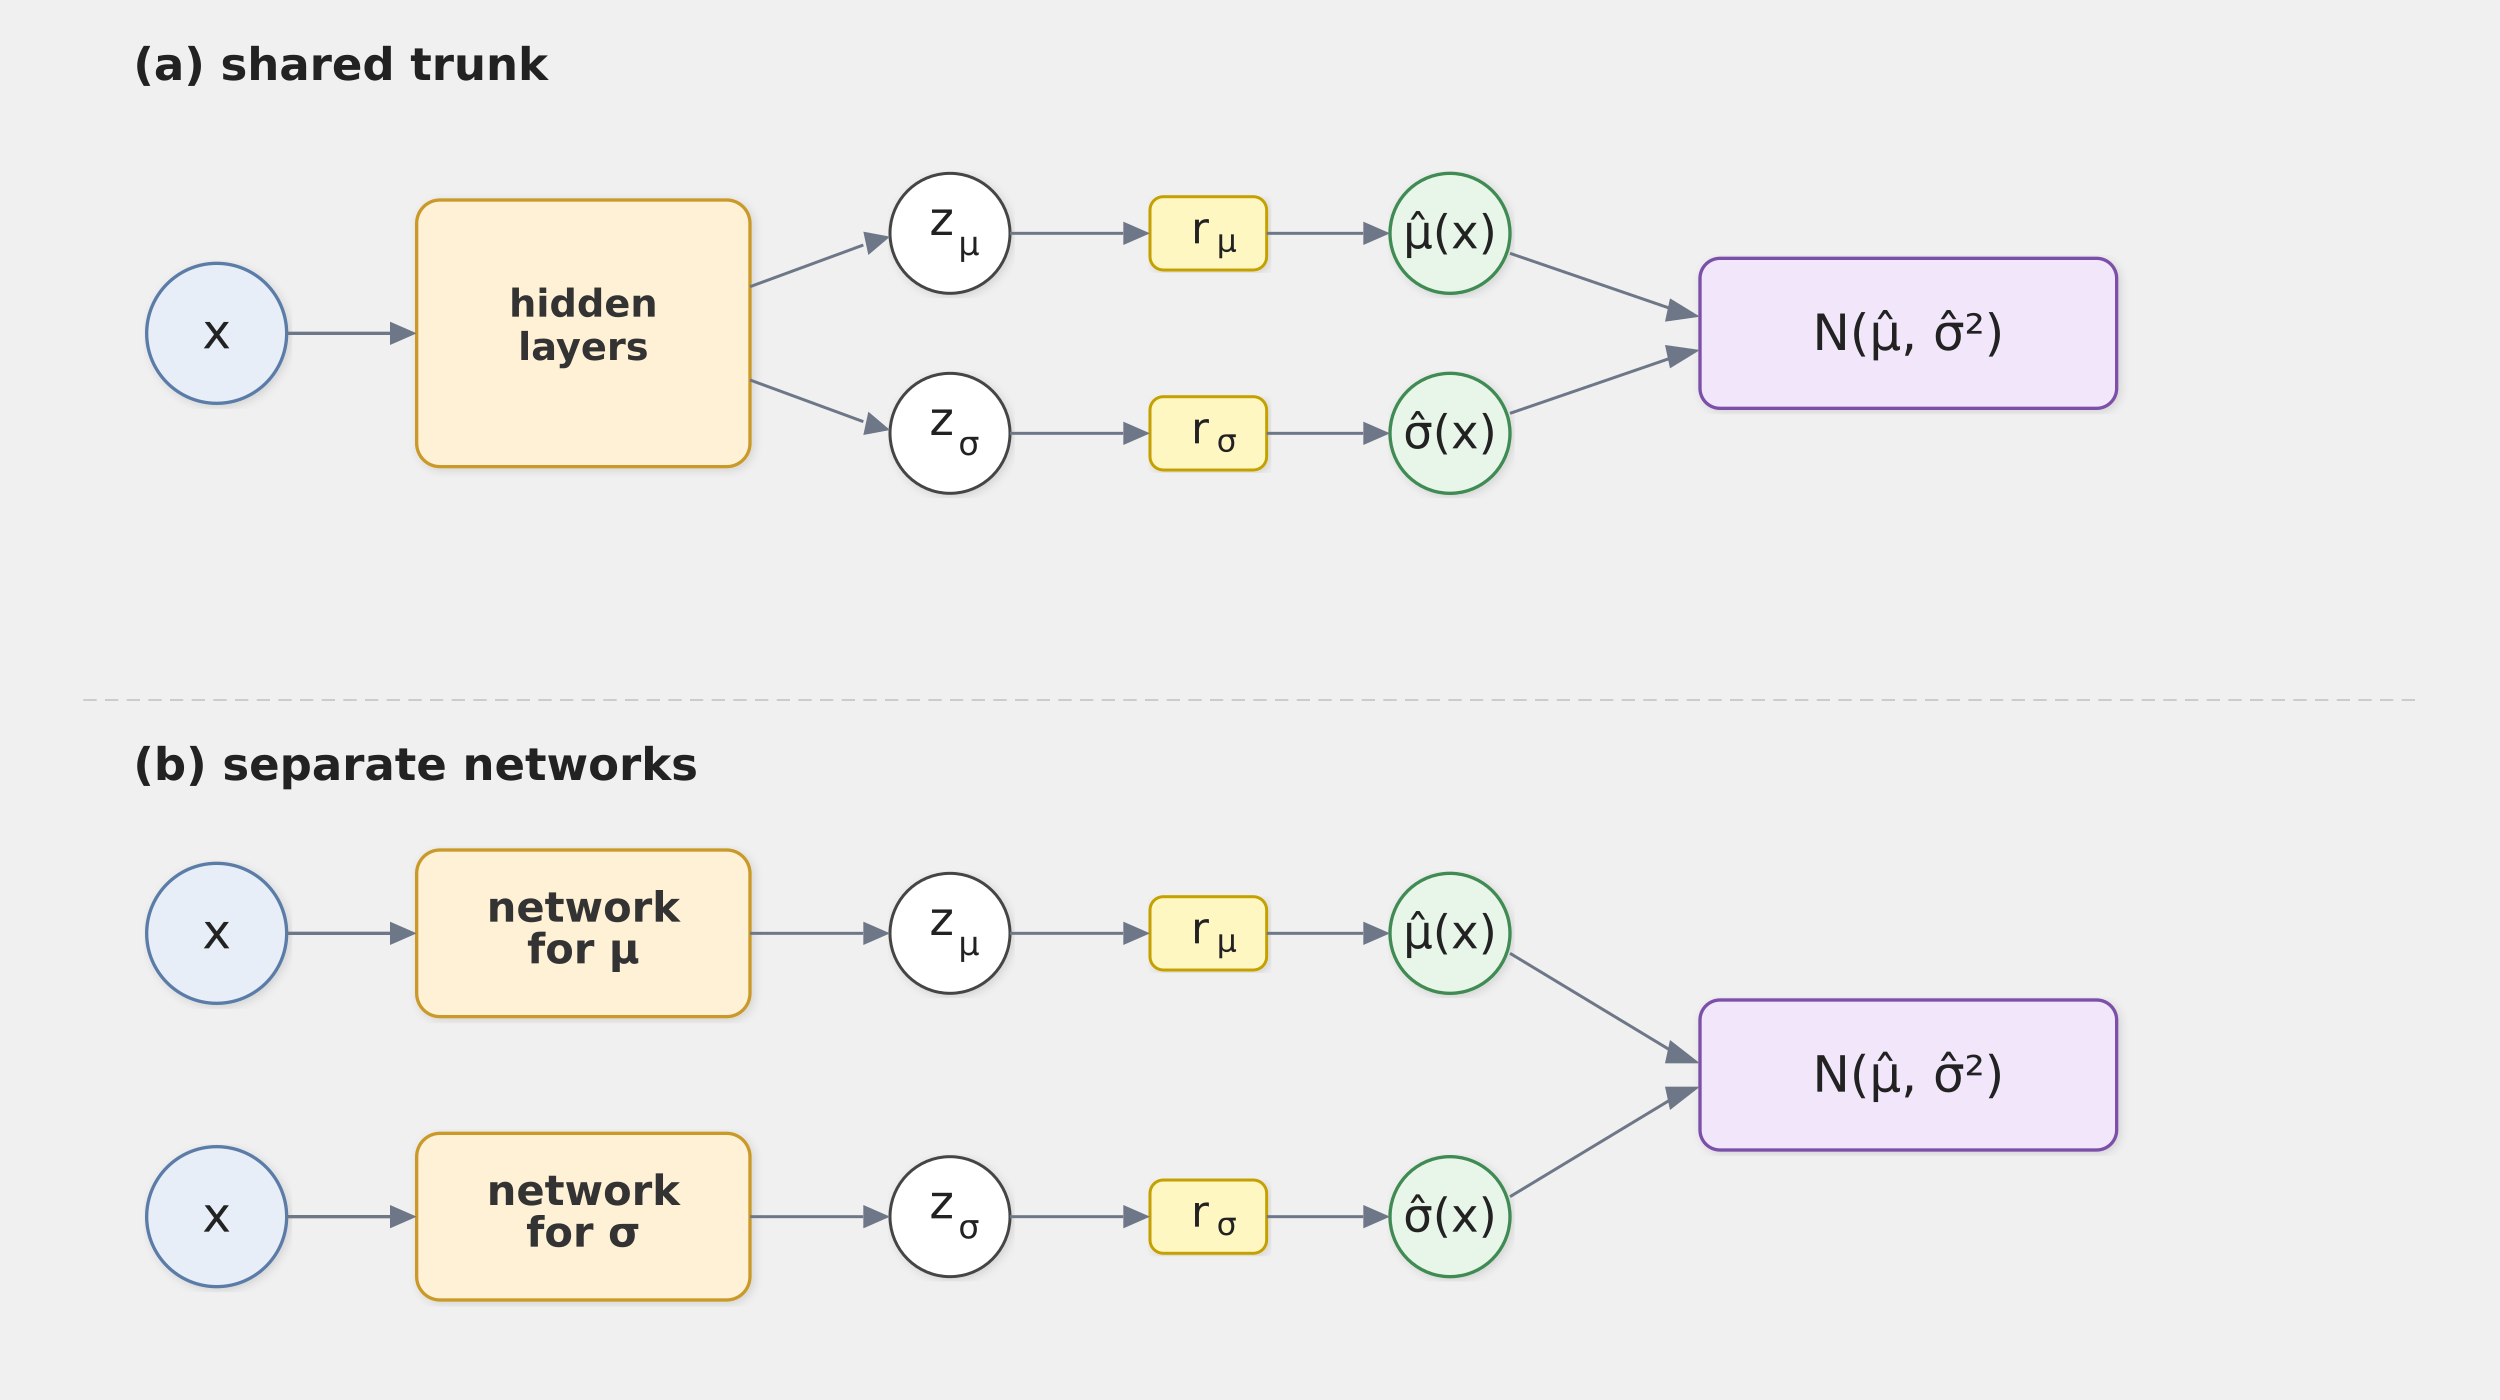
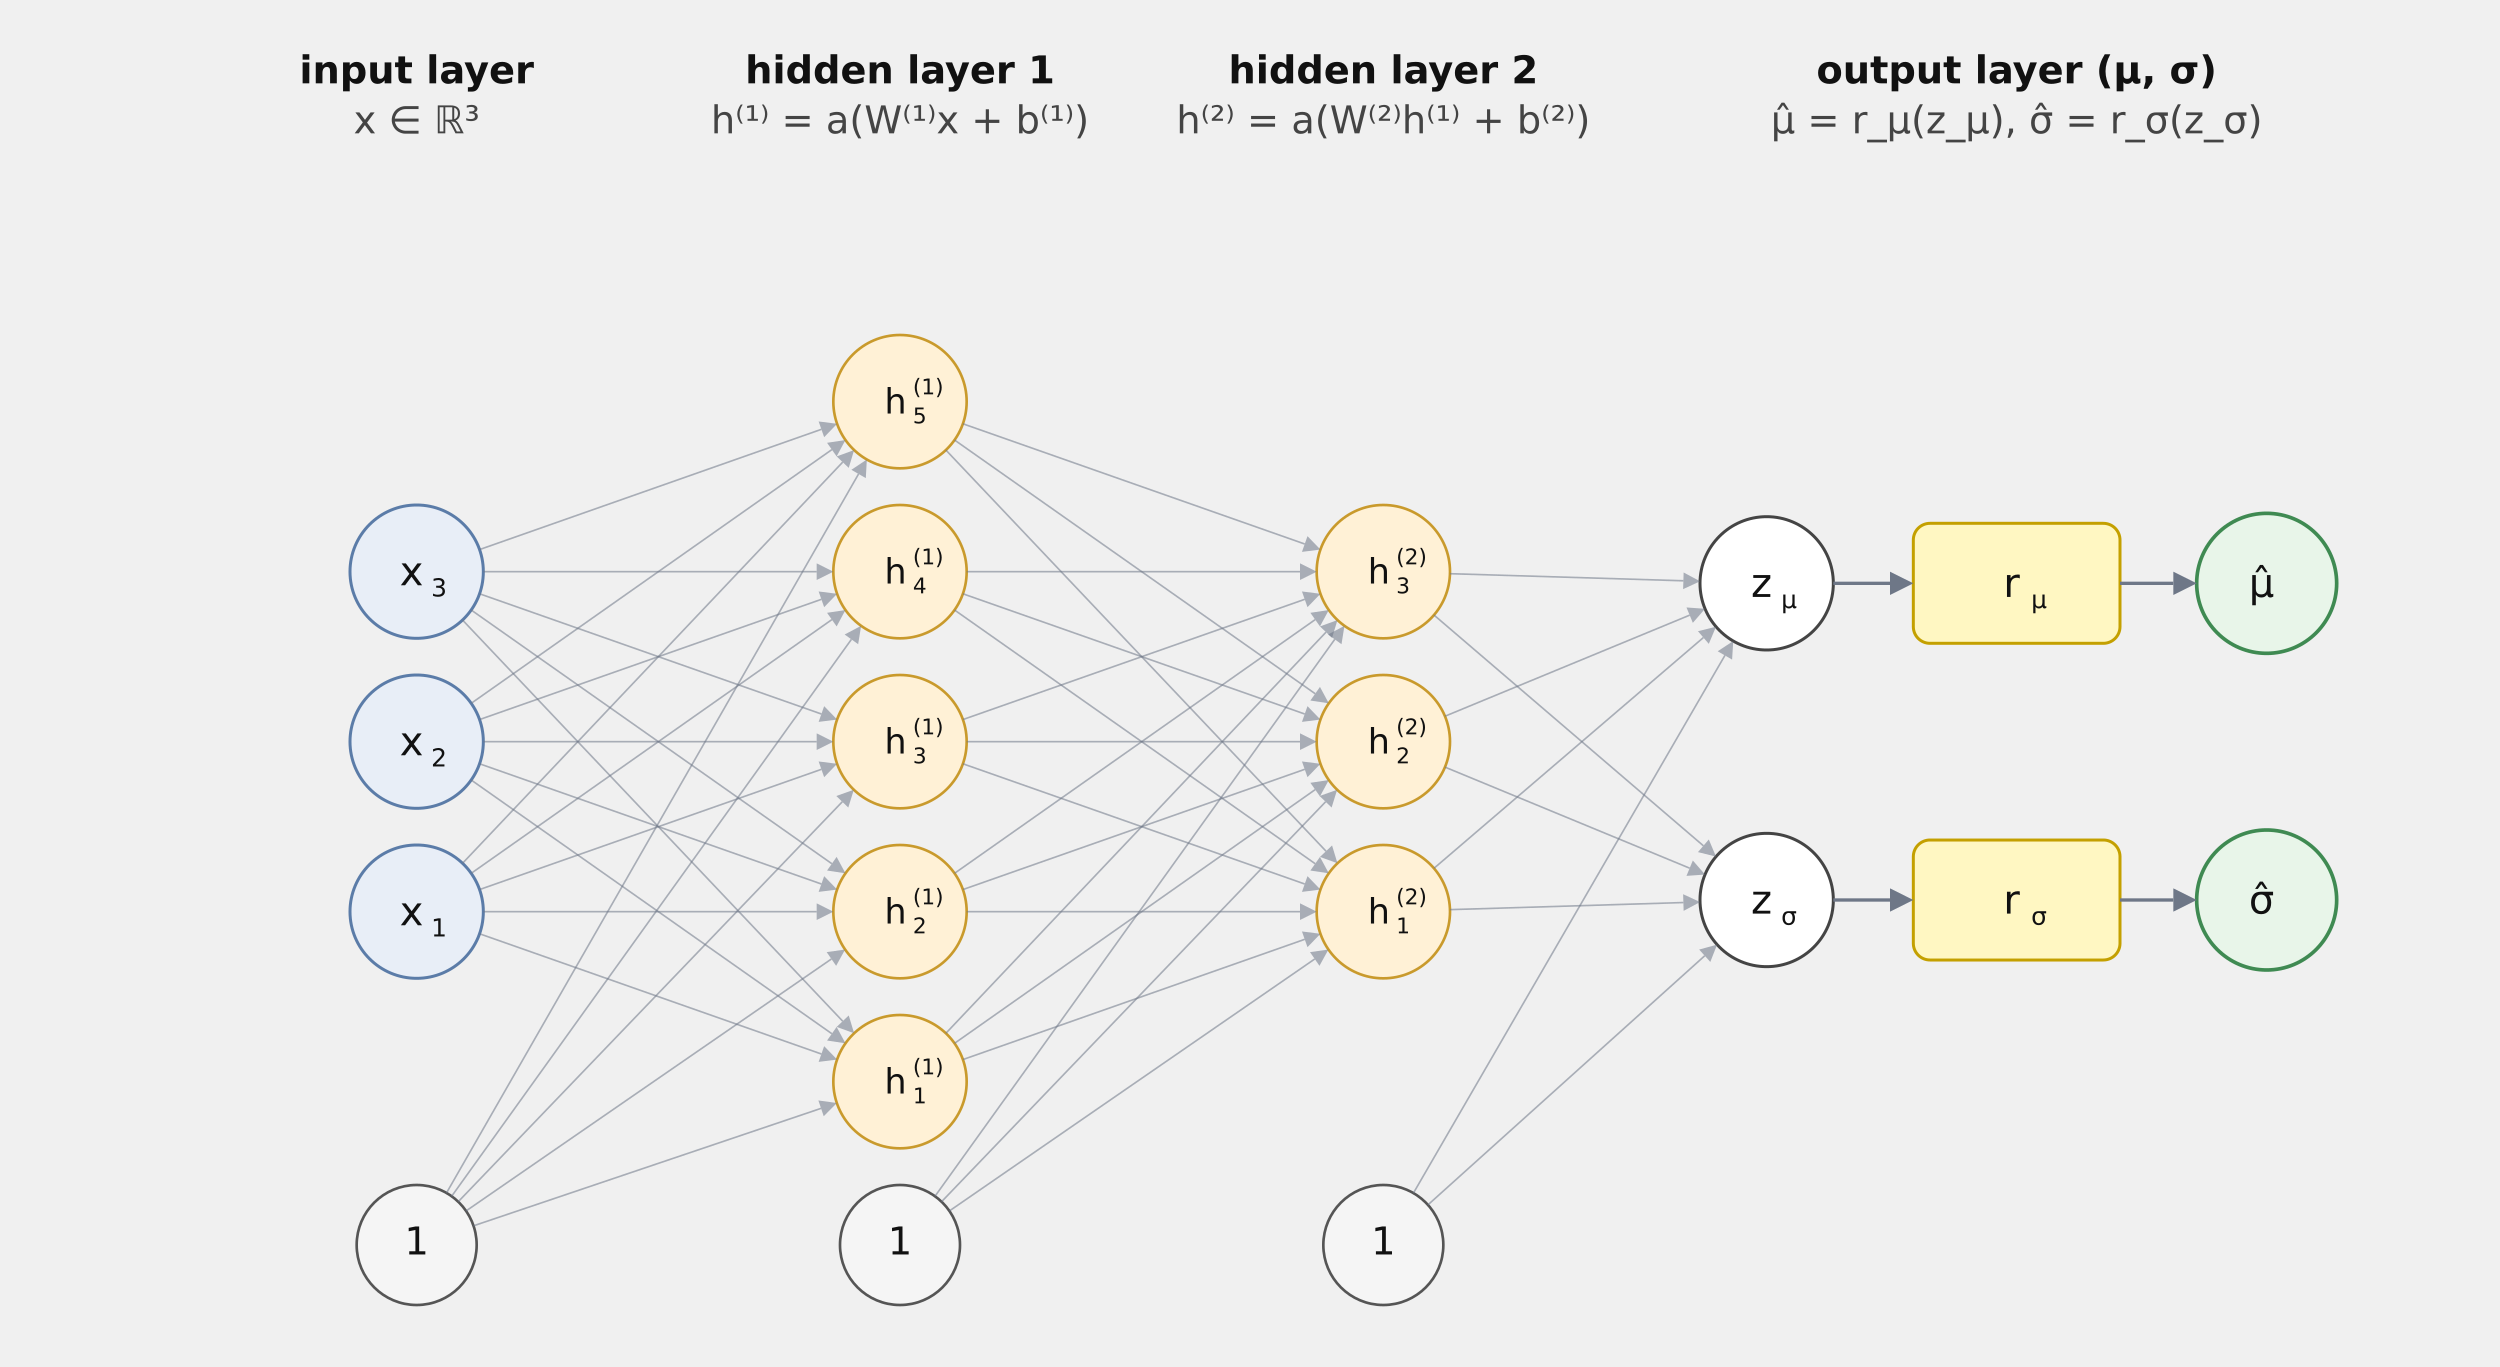
- <svg xmlns="http://www.w3.org/2000/svg" width="1500" height="840" viewBox="0 0 1500 840" font-family="DejaVu Sans">
-   <defs>
-     <filter id="shadow" x="-4%" y="-4%" width="108%" height="108%">
-       <feDropShadow dx="1.5" dy="1.5" stdDeviation="2.5" flood-opacity="0.12" />
-     </filter>
-   </defs>
-   <text x="80" y="48" font-size="27" font-weight="bold" fill="#222">(a) shared trunk</text>
-   <circle cx="130" cy="200" r="42" fill="#E8EEF7" stroke="#5B7CA8" stroke-width="2" filter="url(#shadow)" />
-   <text x="130" y="209" text-anchor="middle" font-size="29" fill="#222">x</text>
-   <rect x="250" y="120" width="200" height="160" rx="14" fill="#FFF1D6" stroke="#C99A2C" stroke-width="2" filter="url(#shadow)" />
-   <text x="350" y="190" text-anchor="middle" font-size="23" font-weight="bold" fill="#333">hidden</text>
-   <text x="350" y="216" text-anchor="middle" font-size="23" font-weight="bold" fill="#333">layers</text>
-   <line x1="172" y1="200" x2="234" y2="200" stroke="#6E7787" stroke-width="2" />
-   <polygon points="250,200 234,193 234,207" fill="#6E7787" />
-   <circle cx="570" cy="140" r="36" fill="white" stroke="#444" stroke-width="1.8" filter="url(#shadow)" />
-   <text x="565" y="141" text-anchor="middle" font-size="28" fill="#222">z</text>
-   <text x="575" y="153" text-anchor="start" font-size="20" fill="#222">μ</text>
-   <circle cx="570" cy="260" r="36" fill="white" stroke="#444" stroke-width="1.8" filter="url(#shadow)" />
-   <text x="565" y="261" text-anchor="middle" font-size="28" fill="#222">z</text>
-   <text x="575" y="273" text-anchor="start" font-size="20" fill="#222">σ</text>
-   <line x1="450" y1="172" x2="518" y2="147" stroke="#6E7787" stroke-width="1.8" />
-   <polygon points="534,142 518,139 521,153" fill="#6E7787" />
-   <line x1="450" y1="228" x2="518" y2="253" stroke="#6E7787" stroke-width="1.8" />
-   <polygon points="534,258 521,247 518,261" fill="#6E7787" />
-   <rect x="690" y="118" width="70" height="44" rx="8" fill="#FFF7C2" stroke="#C4A000" stroke-width="1.8" filter="url(#shadow)" />
-   <text x="720" y="146" text-anchor="middle" font-size="26" fill="#222">r</text>
-   <text x="730" y="151" text-anchor="start" font-size="19" fill="#222">μ</text>
-   <rect x="690" y="238" width="70" height="44" rx="8" fill="#FFF7C2" stroke="#C4A000" stroke-width="1.8" filter="url(#shadow)" />
-   <text x="720" y="266" text-anchor="middle" font-size="26" fill="#222">r</text>
-   <text x="730" y="271" text-anchor="start" font-size="19" fill="#222">σ</text>
-   <line x1="606" y1="140" x2="674" y2="140" stroke="#6E7787" stroke-width="1.8" />
-   <polygon points="690,140 674,133 674,147" fill="#6E7787" />
-   <line x1="606" y1="260" x2="674" y2="260" stroke="#6E7787" stroke-width="1.8" />
-   <polygon points="690,260 674,253 674,267" fill="#6E7787" />
-   <circle cx="870" cy="140" r="36" fill="#E8F5E9" stroke="#3F8A52" stroke-width="2" filter="url(#shadow)" />
-   <text x="870" y="149" text-anchor="middle" font-size="28" fill="#222">μ̂(x)</text>
-   <circle cx="870" cy="260" r="36" fill="#E8F5E9" stroke="#3F8A52" stroke-width="2" filter="url(#shadow)" />
-   <text x="870" y="269" text-anchor="middle" font-size="28" fill="#222">σ̂(x)</text>
-   <line x1="760" y1="140" x2="818" y2="140" stroke="#6E7787" stroke-width="1.8" />
-   <polygon points="834,140 818,133 818,147" fill="#6E7787" />
-   <line x1="760" y1="260" x2="818" y2="260" stroke="#6E7787" stroke-width="1.8" />
-   <polygon points="834,260 818,253 818,267" fill="#6E7787" />
-   <rect x="1020" y="155" width="250" height="90" rx="12" fill="#F1E6FA" stroke="#7B4FA8" stroke-width="2" filter="url(#shadow)" />
-   <text x="1145" y="210" text-anchor="middle" font-size="30" fill="#222">N(μ̂, σ̂²)</text>
-   <line x1="906" y1="152" x2="1002" y2="185" stroke="#6E7787" stroke-width="1.8" />
-   <polygon points="1020,190 1002,179 999,193" fill="#6E7787" />
-   <line x1="906" y1="248" x2="1002" y2="215" stroke="#6E7787" stroke-width="1.8" />
-   <polygon points="1020,210 999,207 1002,221" fill="#6E7787" />
-   <line x1="50" y1="420" x2="1450" y2="420" stroke="#ccc" stroke-width="1.2" stroke-dasharray="8,5" />
-   <text x="80" y="468" font-size="27" font-weight="bold" fill="#222">(b) separate networks</text>
-   <circle cx="130" cy="560" r="42" fill="#E8EEF7" stroke="#5B7CA8" stroke-width="2" filter="url(#shadow)" />
-   <text x="130" y="569" text-anchor="middle" font-size="29" fill="#222">x</text>
-   <circle cx="130" cy="730" r="42" fill="#E8EEF7" stroke="#5B7CA8" stroke-width="2" filter="url(#shadow)" />
-   <text x="130" y="739" text-anchor="middle" font-size="29" fill="#222">x</text>
-   <rect x="250" y="510" width="200" height="100" rx="14" fill="#FFF1D6" stroke="#C99A2C" stroke-width="2" filter="url(#shadow)" />
-   <text x="350" y="553" text-anchor="middle" font-size="25" font-weight="bold" fill="#333">network</text>
-   <text x="350" y="578" text-anchor="middle" font-size="25" font-weight="bold" fill="#333">for μ</text>
-   <rect x="250" y="680" width="200" height="100" rx="14" fill="#FFF1D6" stroke="#C99A2C" stroke-width="2" filter="url(#shadow)" />
-   <text x="350" y="723" text-anchor="middle" font-size="25" font-weight="bold" fill="#333">network</text>
-   <text x="350" y="748" text-anchor="middle" font-size="25" font-weight="bold" fill="#333">for σ</text>
-   <line x1="172" y1="560" x2="234" y2="560" stroke="#6E7787" stroke-width="2" />
-   <polygon points="250,560 234,553 234,567" fill="#6E7787" />
-   <line x1="172" y1="730" x2="234" y2="730" stroke="#6E7787" stroke-width="2" />
-   <polygon points="250,730 234,723 234,737" fill="#6E7787" />
-   <circle cx="570" cy="560" r="36" fill="white" stroke="#444" stroke-width="1.8" filter="url(#shadow)" />
-   <text x="565" y="561" text-anchor="middle" font-size="28" fill="#222">z</text>
-   <text x="575" y="573" text-anchor="start" font-size="20" fill="#222">μ</text>
-   <circle cx="570" cy="730" r="36" fill="white" stroke="#444" stroke-width="1.8" filter="url(#shadow)" />
-   <text x="565" y="731" text-anchor="middle" font-size="28" fill="#222">z</text>
-   <text x="575" y="743" text-anchor="start" font-size="20" fill="#222">σ</text>
-   <line x1="450" y1="560" x2="518" y2="560" stroke="#6E7787" stroke-width="1.8" />
-   <polygon points="534,560 518,553 518,567" fill="#6E7787" />
-   <line x1="450" y1="730" x2="518" y2="730" stroke="#6E7787" stroke-width="1.8" />
-   <polygon points="534,730 518,723 518,737" fill="#6E7787" />
-   <rect x="690" y="538" width="70" height="44" rx="8" fill="#FFF7C2" stroke="#C4A000" stroke-width="1.8" filter="url(#shadow)" />
-   <text x="720" y="566" text-anchor="middle" font-size="26" fill="#222">r</text>
-   <text x="730" y="571" text-anchor="start" font-size="19" fill="#222">μ</text>
-   <rect x="690" y="708" width="70" height="44" rx="8" fill="#FFF7C2" stroke="#C4A000" stroke-width="1.8" filter="url(#shadow)" />
-   <text x="720" y="736" text-anchor="middle" font-size="26" fill="#222">r</text>
-   <text x="730" y="741" text-anchor="start" font-size="19" fill="#222">σ</text>
-   <line x1="606" y1="560" x2="674" y2="560" stroke="#6E7787" stroke-width="1.8" />
-   <polygon points="690,560 674,553 674,567" fill="#6E7787" />
-   <line x1="606" y1="730" x2="674" y2="730" stroke="#6E7787" stroke-width="1.8" />
-   <polygon points="690,730 674,723 674,737" fill="#6E7787" />
-   <circle cx="870" cy="560" r="36" fill="#E8F5E9" stroke="#3F8A52" stroke-width="2" filter="url(#shadow)" />
-   <text x="870" y="569" text-anchor="middle" font-size="28" fill="#222">μ̂(x)</text>
-   <circle cx="870" cy="730" r="36" fill="#E8F5E9" stroke="#3F8A52" stroke-width="2" filter="url(#shadow)" />
-   <text x="870" y="739" text-anchor="middle" font-size="28" fill="#222">σ̂(x)</text>
-   <line x1="760" y1="560" x2="818" y2="560" stroke="#6E7787" stroke-width="1.8" />
-   <polygon points="834,560 818,553 818,567" fill="#6E7787" />
-   <line x1="760" y1="730" x2="818" y2="730" stroke="#6E7787" stroke-width="1.8" />
-   <polygon points="834,730 818,723 818,737" fill="#6E7787" />
-   <rect x="1020" y="600" width="250" height="90" rx="12" fill="#F1E6FA" stroke="#7B4FA8" stroke-width="2" filter="url(#shadow)" />
-   <text x="1145" y="655" text-anchor="middle" font-size="30" fill="#222">N(μ̂, σ̂²)</text>
-   <line x1="906" y1="572" x2="1002" y2="630" stroke="#6E7787" stroke-width="1.8" />
-   <polygon points="1020,638 1002,624 999,638" fill="#6E7787" />
-   <line x1="906" y1="718" x2="1002" y2="660" stroke="#6E7787" stroke-width="1.8" />
-   <polygon points="1020,652 999,652 1002,666" fill="#6E7787" />
+ <svg xmlns="http://www.w3.org/2000/svg" width="1500" height="820" viewBox="0 0 1500 820" font-family="DejaVu Sans">
+   <circle cx="250" cy="547.0" r="40" fill="#E8EEF7" stroke="#5B7CA8" stroke-width="1.8" />
+   <text x="246.928" y="555.16" text-anchor="middle" font-family="DejaVu Sans" font-size="24" fill="#111">x</text>
+   <text x="258.68" y="561.86" text-anchor="start" font-family="DejaVu Sans" font-size="14.9" fill="#111">1</text>
+   <circle cx="250" cy="445.0" r="40" fill="#E8EEF7" stroke="#5B7CA8" stroke-width="1.8" />
+   <text x="246.928" y="453.16" text-anchor="middle" font-family="DejaVu Sans" font-size="24" fill="#111">x</text>
+   <text x="258.68" y="459.86" text-anchor="start" font-family="DejaVu Sans" font-size="14.9" fill="#111">2</text>
+   <circle cx="250" cy="343.0" r="40" fill="#E8EEF7" stroke="#5B7CA8" stroke-width="1.8" />
+   <text x="246.928" y="351.16" text-anchor="middle" font-family="DejaVu Sans" font-size="24" fill="#111">x</text>
+   <text x="258.68" y="357.86" text-anchor="start" font-family="DejaVu Sans" font-size="14.9" fill="#111">3</text>
+   <circle cx="250" cy="747.0" r="36" fill="#F5F5F5" stroke="#555555" stroke-width="1.6" />
+   <text x="250" y="752.667" text-anchor="middle" font-family="DejaVu Sans" font-size="23" fill="#111">1</text>
+   <circle cx="540" cy="649.0" r="40" fill="#FFF1D6" stroke="#C99A2C" stroke-width="1.6" />
+   <text x="537.312" y="656.14" text-anchor="middle" font-family="DejaVu Sans" font-size="21" fill="#111">h</text>
+   <text x="547.72" y="662.00" text-anchor="start" font-family="DejaVu Sans" font-size="13.0" fill="#111">1</text>
+   <text x="547.72" y="644.59" text-anchor="start" font-family="DejaVu Sans" font-size="13.0" fill="#111">(1)</text>
+   <circle cx="540" cy="547.0" r="40" fill="#FFF1D6" stroke="#C99A2C" stroke-width="1.6" />
+   <text x="537.312" y="554.14" text-anchor="middle" font-family="DejaVu Sans" font-size="21" fill="#111">h</text>
+   <text x="547.72" y="560.00" text-anchor="start" font-family="DejaVu Sans" font-size="13.0" fill="#111">2</text>
+   <text x="547.72" y="542.59" text-anchor="start" font-family="DejaVu Sans" font-size="13.0" fill="#111">(1)</text>
+   <circle cx="540" cy="445.0" r="40" fill="#FFF1D6" stroke="#C99A2C" stroke-width="1.6" />
+   <text x="537.312" y="452.14" text-anchor="middle" font-family="DejaVu Sans" font-size="21" fill="#111">h</text>
+   <text x="547.72" y="458.00" text-anchor="start" font-family="DejaVu Sans" font-size="13.0" fill="#111">3</text>
+   <text x="547.72" y="440.59" text-anchor="start" font-family="DejaVu Sans" font-size="13.0" fill="#111">(1)</text>
+   <circle cx="540" cy="343.0" r="40" fill="#FFF1D6" stroke="#C99A2C" stroke-width="1.6" />
+   <text x="537.312" y="350.14" text-anchor="middle" font-family="DejaVu Sans" font-size="21" fill="#111">h</text>
+   <text x="547.72" y="356.00" text-anchor="start" font-family="DejaVu Sans" font-size="13.0" fill="#111">4</text>
+   <text x="547.72" y="338.59" text-anchor="start" font-family="DejaVu Sans" font-size="13.0" fill="#111">(1)</text>
+   <circle cx="540" cy="241.0" r="40" fill="#FFF1D6" stroke="#C99A2C" stroke-width="1.6" />
+   <text x="537.312" y="248.14" text-anchor="middle" font-family="DejaVu Sans" font-size="21" fill="#111">h</text>
+   <text x="547.72" y="254.00" text-anchor="start" font-family="DejaVu Sans" font-size="13.0" fill="#111">5</text>
+   <text x="547.72" y="236.59" text-anchor="start" font-family="DejaVu Sans" font-size="13.0" fill="#111">(1)</text>
+   <circle cx="540" cy="747.0" r="36" fill="#F5F5F5" stroke="#555555" stroke-width="1.6" />
+   <text x="540" y="752.667" text-anchor="middle" font-family="DejaVu Sans" font-size="23" fill="#111">1</text>
+   <circle cx="830" cy="547.0" r="40" fill="#FFF1D6" stroke="#C99A2C" stroke-width="1.6" />
+   <text x="827.312" y="554.14" text-anchor="middle" font-family="DejaVu Sans" font-size="21" fill="#111">h</text>
+   <text x="837.72" y="560.00" text-anchor="start" font-family="DejaVu Sans" font-size="13.0" fill="#111">1</text>
+   <text x="837.72" y="542.59" text-anchor="start" font-family="DejaVu Sans" font-size="13.0" fill="#111">(2)</text>
+   <circle cx="830" cy="445.0" r="40" fill="#FFF1D6" stroke="#C99A2C" stroke-width="1.6" />
+   <text x="827.312" y="452.14" text-anchor="middle" font-family="DejaVu Sans" font-size="21" fill="#111">h</text>
+   <text x="837.72" y="458.00" text-anchor="start" font-family="DejaVu Sans" font-size="13.0" fill="#111">2</text>
+   <text x="837.72" y="440.59" text-anchor="start" font-family="DejaVu Sans" font-size="13.0" fill="#111">(2)</text>
+   <circle cx="830" cy="343.0" r="40" fill="#FFF1D6" stroke="#C99A2C" stroke-width="1.6" />
+   <text x="827.312" y="350.14" text-anchor="middle" font-family="DejaVu Sans" font-size="21" fill="#111">h</text>
+   <text x="837.72" y="356.00" text-anchor="start" font-family="DejaVu Sans" font-size="13.0" fill="#111">3</text>
+   <text x="837.72" y="338.59" text-anchor="start" font-family="DejaVu Sans" font-size="13.0" fill="#111">(2)</text>
+   <circle cx="830" cy="747.0" r="36" fill="#F5F5F5" stroke="#555555" stroke-width="1.6" />
+   <text x="830" y="752.667" text-anchor="middle" font-family="DejaVu Sans" font-size="23" fill="#111">1</text>
+   <circle cx="1060" cy="350.0" r="40" fill="white" stroke="#444" stroke-width="1.8" />
+   <text x="1056.928" y="358.16" text-anchor="middle" font-family="DejaVu Sans" font-size="24" fill="#111">z</text>
+   <text x="1068.68" y="364.86" text-anchor="start" font-family="DejaVu Sans" font-size="14.9" fill="#111">μ</text>
+   <circle cx="1060" cy="540.0" r="40" fill="white" stroke="#444" stroke-width="1.8" />
+   <text x="1056.928" y="548.16" text-anchor="middle" font-family="DejaVu Sans" font-size="24" fill="#111">z</text>
+   <text x="1068.68" y="554.86" text-anchor="start" font-family="DejaVu Sans" font-size="14.9" fill="#111">σ</text>
+   <rect x="1148" y="314.0" width="124" height="72" rx="10" ry="10" fill="#FFF7C2" stroke="#C4A000" stroke-width="1.8" />
+   <text x="1206.928" y="358.16" text-anchor="middle" font-family="DejaVu Sans" font-size="24" fill="#111">r</text>
+   <text x="1218.68" y="364.86" text-anchor="start" font-family="DejaVu Sans" font-size="14.9" fill="#111">μ</text>
+   <rect x="1148" y="504.0" width="124" height="72" rx="10" ry="10" fill="#FFF7C2" stroke="#C4A000" stroke-width="1.8" />
+   <text x="1206.928" y="548.16" text-anchor="middle" font-family="DejaVu Sans" font-size="24" fill="#111">r</text>
+   <text x="1218.68" y="554.86" text-anchor="start" font-family="DejaVu Sans" font-size="14.9" fill="#111">σ</text>
+   <circle cx="1360" cy="350.0" r="42" fill="#E8F5E9" stroke="#3F8A52" stroke-width="2.2" />
+   <text x="1356.928" y="358.16" text-anchor="middle" font-family="DejaVu Sans" font-size="24" fill="#111">μ̂</text>
+   <circle cx="1360" cy="540.0" r="42" fill="#E8F5E9" stroke="#3F8A52" stroke-width="2.2" />
+   <text x="1356.928" y="548.16" text-anchor="middle" font-family="DejaVu Sans" font-size="24" fill="#111">σ̂</text>
+   <line x1="287.73" y1="560.27" x2="492.83" y2="632.41" stroke="#6E7787" stroke-width="1.0" stroke-opacity="0.55" />
+   <polygon points="502.27,635.73 491.17,637.13 494.49,627.69" fill="#6E7787" fill-opacity="0.55" />
+   <line x1="290.00" y1="547.00" x2="490.00" y2="547.00" stroke="#6E7787" stroke-width="1.0" stroke-opacity="0.55" />
+   <polygon points="500.00,547.00 490.00,552.00 490.00,542.00" fill="#6E7787" fill-opacity="0.55" />
+   <line x1="287.73" y1="533.73" x2="492.83" y2="461.59" stroke="#6E7787" stroke-width="1.0" stroke-opacity="0.55" />
+   <polygon points="502.27,458.27 494.49,466.31 491.17,456.87" fill="#6E7787" fill-opacity="0.55" />
+   <line x1="282.72" y1="523.99" x2="499.10" y2="371.77" stroke="#6E7787" stroke-width="1.0" stroke-opacity="0.55" />
+   <polygon points="507.28,366.01 501.98,375.86 496.23,367.68" fill="#6E7787" fill-opacity="0.55" />
+   <line x1="277.52" y1="517.97" x2="505.61" y2="277.29" stroke="#6E7787" stroke-width="1.0" stroke-opacity="0.55" />
+   <polygon points="512.48,270.03 509.24,280.73 501.98,273.85" fill="#6E7787" fill-opacity="0.55" />
+   <line x1="282.72" y1="468.01" x2="499.10" y2="620.23" stroke="#6E7787" stroke-width="1.0" stroke-opacity="0.55" />
+   <polygon points="507.28,625.99 496.23,624.32 501.98,616.14" fill="#6E7787" fill-opacity="0.55" />
+   <line x1="287.73" y1="458.27" x2="492.83" y2="530.41" stroke="#6E7787" stroke-width="1.0" stroke-opacity="0.55" />
+   <polygon points="502.27,533.73 491.17,535.13 494.49,525.69" fill="#6E7787" fill-opacity="0.55" />
+   <line x1="290.00" y1="445.00" x2="490.00" y2="445.00" stroke="#6E7787" stroke-width="1.0" stroke-opacity="0.55" />
+   <polygon points="500.00,445.00 490.00,450.00 490.00,440.00" fill="#6E7787" fill-opacity="0.55" />
+   <line x1="287.73" y1="431.73" x2="492.83" y2="359.59" stroke="#6E7787" stroke-width="1.0" stroke-opacity="0.55" />
+   <polygon points="502.27,356.27 494.49,364.31 491.17,354.87" fill="#6E7787" fill-opacity="0.55" />
+   <line x1="282.72" y1="421.99" x2="499.10" y2="269.77" stroke="#6E7787" stroke-width="1.0" stroke-opacity="0.55" />
+   <polygon points="507.28,264.01 501.98,273.86 496.23,265.68" fill="#6E7787" fill-opacity="0.55" />
+   <line x1="277.52" y1="372.03" x2="505.61" y2="612.71" stroke="#6E7787" stroke-width="1.0" stroke-opacity="0.55" />
+   <polygon points="512.48,619.97 501.98,616.15 509.24,609.27" fill="#6E7787" fill-opacity="0.55" />
+   <line x1="282.72" y1="366.01" x2="499.10" y2="518.23" stroke="#6E7787" stroke-width="1.0" stroke-opacity="0.55" />
+   <polygon points="507.28,523.99 496.23,522.32 501.98,514.14" fill="#6E7787" fill-opacity="0.55" />
+   <line x1="287.73" y1="356.27" x2="492.83" y2="428.41" stroke="#6E7787" stroke-width="1.0" stroke-opacity="0.55" />
+   <polygon points="502.27,431.73 491.17,433.13 494.49,423.69" fill="#6E7787" fill-opacity="0.55" />
+   <line x1="290.00" y1="343.00" x2="490.00" y2="343.00" stroke="#6E7787" stroke-width="1.0" stroke-opacity="0.55" />
+   <polygon points="500.00,343.00 490.00,348.00 490.00,338.00" fill="#6E7787" fill-opacity="0.55" />
+   <line x1="287.73" y1="329.73" x2="492.83" y2="257.59" stroke="#6E7787" stroke-width="1.0" stroke-opacity="0.55" />
+   <polygon points="502.27,254.27 494.49,262.31 491.17,252.87" fill="#6E7787" fill-opacity="0.55" />
+   <line x1="284.11" y1="735.47" x2="492.63" y2="665.01" stroke="#6E7787" stroke-width="1.0" stroke-opacity="0.55" />
+   <polygon points="502.11,661.81 494.23,669.74 491.03,660.27" fill="#6E7787" fill-opacity="0.55" />
+   <line x1="279.64" y1="726.56" x2="498.84" y2="575.39" stroke="#6E7787" stroke-width="1.0" stroke-opacity="0.55" />
+   <polygon points="507.07,569.71 501.68,579.50 496.00,571.27" fill="#6E7787" fill-opacity="0.55" />
+   <line x1="274.93" y1="721.03" x2="505.37" y2="481.06" stroke="#6E7787" stroke-width="1.0" stroke-opacity="0.55" />
+   <polygon points="512.29,473.85 508.97,484.53 501.76,477.60" fill="#6E7787" fill-opacity="0.55" />
+   <line x1="270.99" y1="717.75" x2="510.84" y2="383.62" stroke="#6E7787" stroke-width="1.0" stroke-opacity="0.55" />
+   <polygon points="516.67,375.49 514.90,386.53 506.78,380.70" fill="#6E7787" fill-opacity="0.55" />
+   <line x1="267.90" y1="715.77" x2="515.14" y2="284.38" stroke="#6E7787" stroke-width="1.0" stroke-opacity="0.55" />
+   <polygon points="520.11,275.70 519.48,286.87 510.80,281.89" fill="#6E7787" fill-opacity="0.55" />
+   <line x1="577.73" y1="635.73" x2="782.83" y2="563.59" stroke="#6E7787" stroke-width="1.0" stroke-opacity="0.55" />
+   <polygon points="792.27,560.27 784.49,568.31 781.17,558.87" fill="#6E7787" fill-opacity="0.55" />
+   <line x1="572.72" y1="625.99" x2="789.10" y2="473.77" stroke="#6E7787" stroke-width="1.0" stroke-opacity="0.55" />
+   <polygon points="797.28,468.01 791.98,477.86 786.23,469.68" fill="#6E7787" fill-opacity="0.55" />
+   <line x1="567.52" y1="619.97" x2="795.61" y2="379.29" stroke="#6E7787" stroke-width="1.0" stroke-opacity="0.55" />
+   <polygon points="802.48,372.03 799.24,382.73 791.98,375.85" fill="#6E7787" fill-opacity="0.55" />
+   <line x1="580.00" y1="547.00" x2="780.00" y2="547.00" stroke="#6E7787" stroke-width="1.0" stroke-opacity="0.55" />
+   <polygon points="790.00,547.00 780.00,552.00 780.00,542.00" fill="#6E7787" fill-opacity="0.55" />
+   <line x1="577.73" y1="533.73" x2="782.83" y2="461.59" stroke="#6E7787" stroke-width="1.0" stroke-opacity="0.55" />
+   <polygon points="792.27,458.27 784.49,466.31 781.17,456.87" fill="#6E7787" fill-opacity="0.55" />
+   <line x1="572.72" y1="523.99" x2="789.10" y2="371.77" stroke="#6E7787" stroke-width="1.0" stroke-opacity="0.55" />
+   <polygon points="797.28,366.01 791.98,375.86 786.23,367.68" fill="#6E7787" fill-opacity="0.55" />
+   <line x1="577.73" y1="458.27" x2="782.83" y2="530.41" stroke="#6E7787" stroke-width="1.0" stroke-opacity="0.55" />
+   <polygon points="792.27,533.73 781.17,535.13 784.49,525.69" fill="#6E7787" fill-opacity="0.55" />
+   <line x1="580.00" y1="445.00" x2="780.00" y2="445.00" stroke="#6E7787" stroke-width="1.0" stroke-opacity="0.55" />
+   <polygon points="790.00,445.00 780.00,450.00 780.00,440.00" fill="#6E7787" fill-opacity="0.55" />
+   <line x1="577.73" y1="431.73" x2="782.83" y2="359.59" stroke="#6E7787" stroke-width="1.0" stroke-opacity="0.55" />
+   <polygon points="792.27,356.27 784.49,364.31 781.17,354.87" fill="#6E7787" fill-opacity="0.55" />
+   <line x1="572.72" y1="366.01" x2="789.10" y2="518.23" stroke="#6E7787" stroke-width="1.0" stroke-opacity="0.55" />
+   <polygon points="797.28,523.99 786.23,522.32 791.98,514.14" fill="#6E7787" fill-opacity="0.55" />
+   <line x1="577.73" y1="356.27" x2="782.83" y2="428.41" stroke="#6E7787" stroke-width="1.0" stroke-opacity="0.55" />
+   <polygon points="792.27,431.73 781.17,433.13 784.49,423.69" fill="#6E7787" fill-opacity="0.55" />
+   <line x1="580.00" y1="343.00" x2="780.00" y2="343.00" stroke="#6E7787" stroke-width="1.0" stroke-opacity="0.55" />
+   <polygon points="790.00,343.00 780.00,348.00 780.00,338.00" fill="#6E7787" fill-opacity="0.55" />
+   <line x1="567.52" y1="270.03" x2="795.61" y2="510.71" stroke="#6E7787" stroke-width="1.0" stroke-opacity="0.55" />
+   <polygon points="802.48,517.97 791.98,514.15 799.24,507.27" fill="#6E7787" fill-opacity="0.55" />
+   <line x1="572.72" y1="264.01" x2="789.10" y2="416.23" stroke="#6E7787" stroke-width="1.0" stroke-opacity="0.55" />
+   <polygon points="797.28,421.99 786.23,420.32 791.98,412.14" fill="#6E7787" fill-opacity="0.55" />
+   <line x1="577.73" y1="254.27" x2="782.83" y2="326.41" stroke="#6E7787" stroke-width="1.0" stroke-opacity="0.55" />
+   <polygon points="792.27,329.73 781.17,331.13 784.49,321.69" fill="#6E7787" fill-opacity="0.55" />
+   <line x1="569.64" y1="726.56" x2="788.84" y2="575.39" stroke="#6E7787" stroke-width="1.0" stroke-opacity="0.55" />
+   <polygon points="797.07,569.71 791.68,579.50 786.00,571.27" fill="#6E7787" fill-opacity="0.55" />
+   <line x1="564.93" y1="721.03" x2="795.37" y2="481.06" stroke="#6E7787" stroke-width="1.0" stroke-opacity="0.55" />
+   <polygon points="802.29,473.85 798.97,484.53 791.76,477.60" fill="#6E7787" fill-opacity="0.55" />
+   <line x1="560.99" y1="717.75" x2="800.84" y2="383.62" stroke="#6E7787" stroke-width="1.0" stroke-opacity="0.55" />
+   <polygon points="806.67,375.49 804.90,386.53 796.78,380.70" fill="#6E7787" fill-opacity="0.55" />
+   <line x1="860.38" y1="520.98" x2="1022.03" y2="382.53" stroke="#6E7787" stroke-width="1.0" stroke-opacity="0.55" />
+   <polygon points="1029.62,376.02 1025.28,386.32 1018.77,378.73" fill="#6E7787" fill-opacity="0.55" />
+   <line x1="869.98" y1="545.78" x2="1010.02" y2="541.52" stroke="#6E7787" stroke-width="1.0" stroke-opacity="0.55" />
+   <polygon points="1020.02,541.22 1010.18,546.52 1009.87,536.52" fill="#6E7787" fill-opacity="0.55" />
+   <line x1="866.97" y1="429.73" x2="1013.79" y2="369.09" stroke="#6E7787" stroke-width="1.0" stroke-opacity="0.55" />
+   <polygon points="1023.03,365.27 1015.70,373.71 1011.88,364.47" fill="#6E7787" fill-opacity="0.55" />
+   <line x1="866.97" y1="460.27" x2="1013.79" y2="520.91" stroke="#6E7787" stroke-width="1.0" stroke-opacity="0.55" />
+   <polygon points="1023.03,524.73 1011.88,525.53 1015.70,516.29" fill="#6E7787" fill-opacity="0.55" />
+   <line x1="869.98" y1="344.22" x2="1010.02" y2="348.48" stroke="#6E7787" stroke-width="1.0" stroke-opacity="0.55" />
+   <polygon points="1020.02,348.78 1009.87,353.48 1010.18,343.48" fill="#6E7787" fill-opacity="0.55" />
+   <line x1="860.38" y1="369.02" x2="1022.03" y2="507.47" stroke="#6E7787" stroke-width="1.0" stroke-opacity="0.55" />
+   <polygon points="1029.62,513.98 1018.77,511.27 1025.28,503.68" fill="#6E7787" fill-opacity="0.55" />
+   <line x1="848.05" y1="715.85" x2="1034.94" y2="393.26" stroke="#6E7787" stroke-width="1.0" stroke-opacity="0.55" />
+   <polygon points="1039.95,384.61 1039.26,395.77 1030.61,390.76" fill="#6E7787" fill-opacity="0.55" />
+   <line x1="856.76" y1="722.92" x2="1022.84" y2="573.45" stroke="#6E7787" stroke-width="1.0" stroke-opacity="0.55" />
+   <polygon points="1030.27,566.76 1026.18,577.16 1019.49,569.73" fill="#6E7787" fill-opacity="0.55" />
+   <line x1="1100.00" y1="350.00" x2="1134.00" y2="350.00" stroke="#6E7787" stroke-width="2.0" stroke-opacity="1.0" />
+   <polygon points="1148.00,350.00 1134.00,357.00 1134.00,343.00" fill="#6E7787" fill-opacity="1.0" />
+   <line x1="1272.00" y1="350.00" x2="1304.00" y2="350.00" stroke="#6E7787" stroke-width="2.0" stroke-opacity="1.0" />
+   <polygon points="1318.00,350.00 1304.00,357.00 1304.00,343.00" fill="#6E7787" fill-opacity="1.0" />
+   <line x1="1100.00" y1="540.00" x2="1134.00" y2="540.00" stroke="#6E7787" stroke-width="2.0" stroke-opacity="1.0" />
+   <polygon points="1148.00,540.00 1134.00,547.00 1134.00,533.00" fill="#6E7787" fill-opacity="1.0" />
+   <line x1="1272.00" y1="540.00" x2="1304.00" y2="540.00" stroke="#6E7787" stroke-width="2.0" stroke-opacity="1.0" />
+   <polygon points="1318.00,540.00 1304.00,547.00 1304.00,533.00" fill="#6E7787" fill-opacity="1.0" />
+   <text x="250" y="50" text-anchor="middle" font-family="DejaVu Sans" font-size="23" font-weight="bold" fill="#111">input layer</text>
+   <text x="250" y="80" text-anchor="middle" font-family="DejaVu Sans" font-size="23" font-weight="normal" fill="#444">x ∈ ℝ³</text>
+   <text x="540" y="50" text-anchor="middle" font-family="DejaVu Sans" font-size="23" font-weight="bold" fill="#111">hidden layer 1</text>
+   <text x="540" y="80" text-anchor="middle" font-family="DejaVu Sans" font-size="23" font-weight="normal" fill="#444">h⁽¹⁾ = a(W⁽¹⁾x + b⁽¹⁾)</text>
+   <text x="830" y="50" text-anchor="middle" font-family="DejaVu Sans" font-size="23" font-weight="bold" fill="#111">hidden layer 2</text>
+   <text x="830" y="80" text-anchor="middle" font-family="DejaVu Sans" font-size="23" font-weight="normal" fill="#444">h⁽²⁾ = a(W⁽²⁾h⁽¹⁾ + b⁽²⁾)</text>
+   <text x="1210.0" y="50" text-anchor="middle" font-family="DejaVu Sans" font-size="23" font-weight="bold" fill="#111">output layer (μ, σ)</text>
+   <text x="1210.0" y="80" text-anchor="middle" font-family="DejaVu Sans" font-size="23" font-weight="normal" fill="#444">μ̂ = r_μ(z_μ),   σ̂ = r_σ(z_σ)</text>
</svg>
